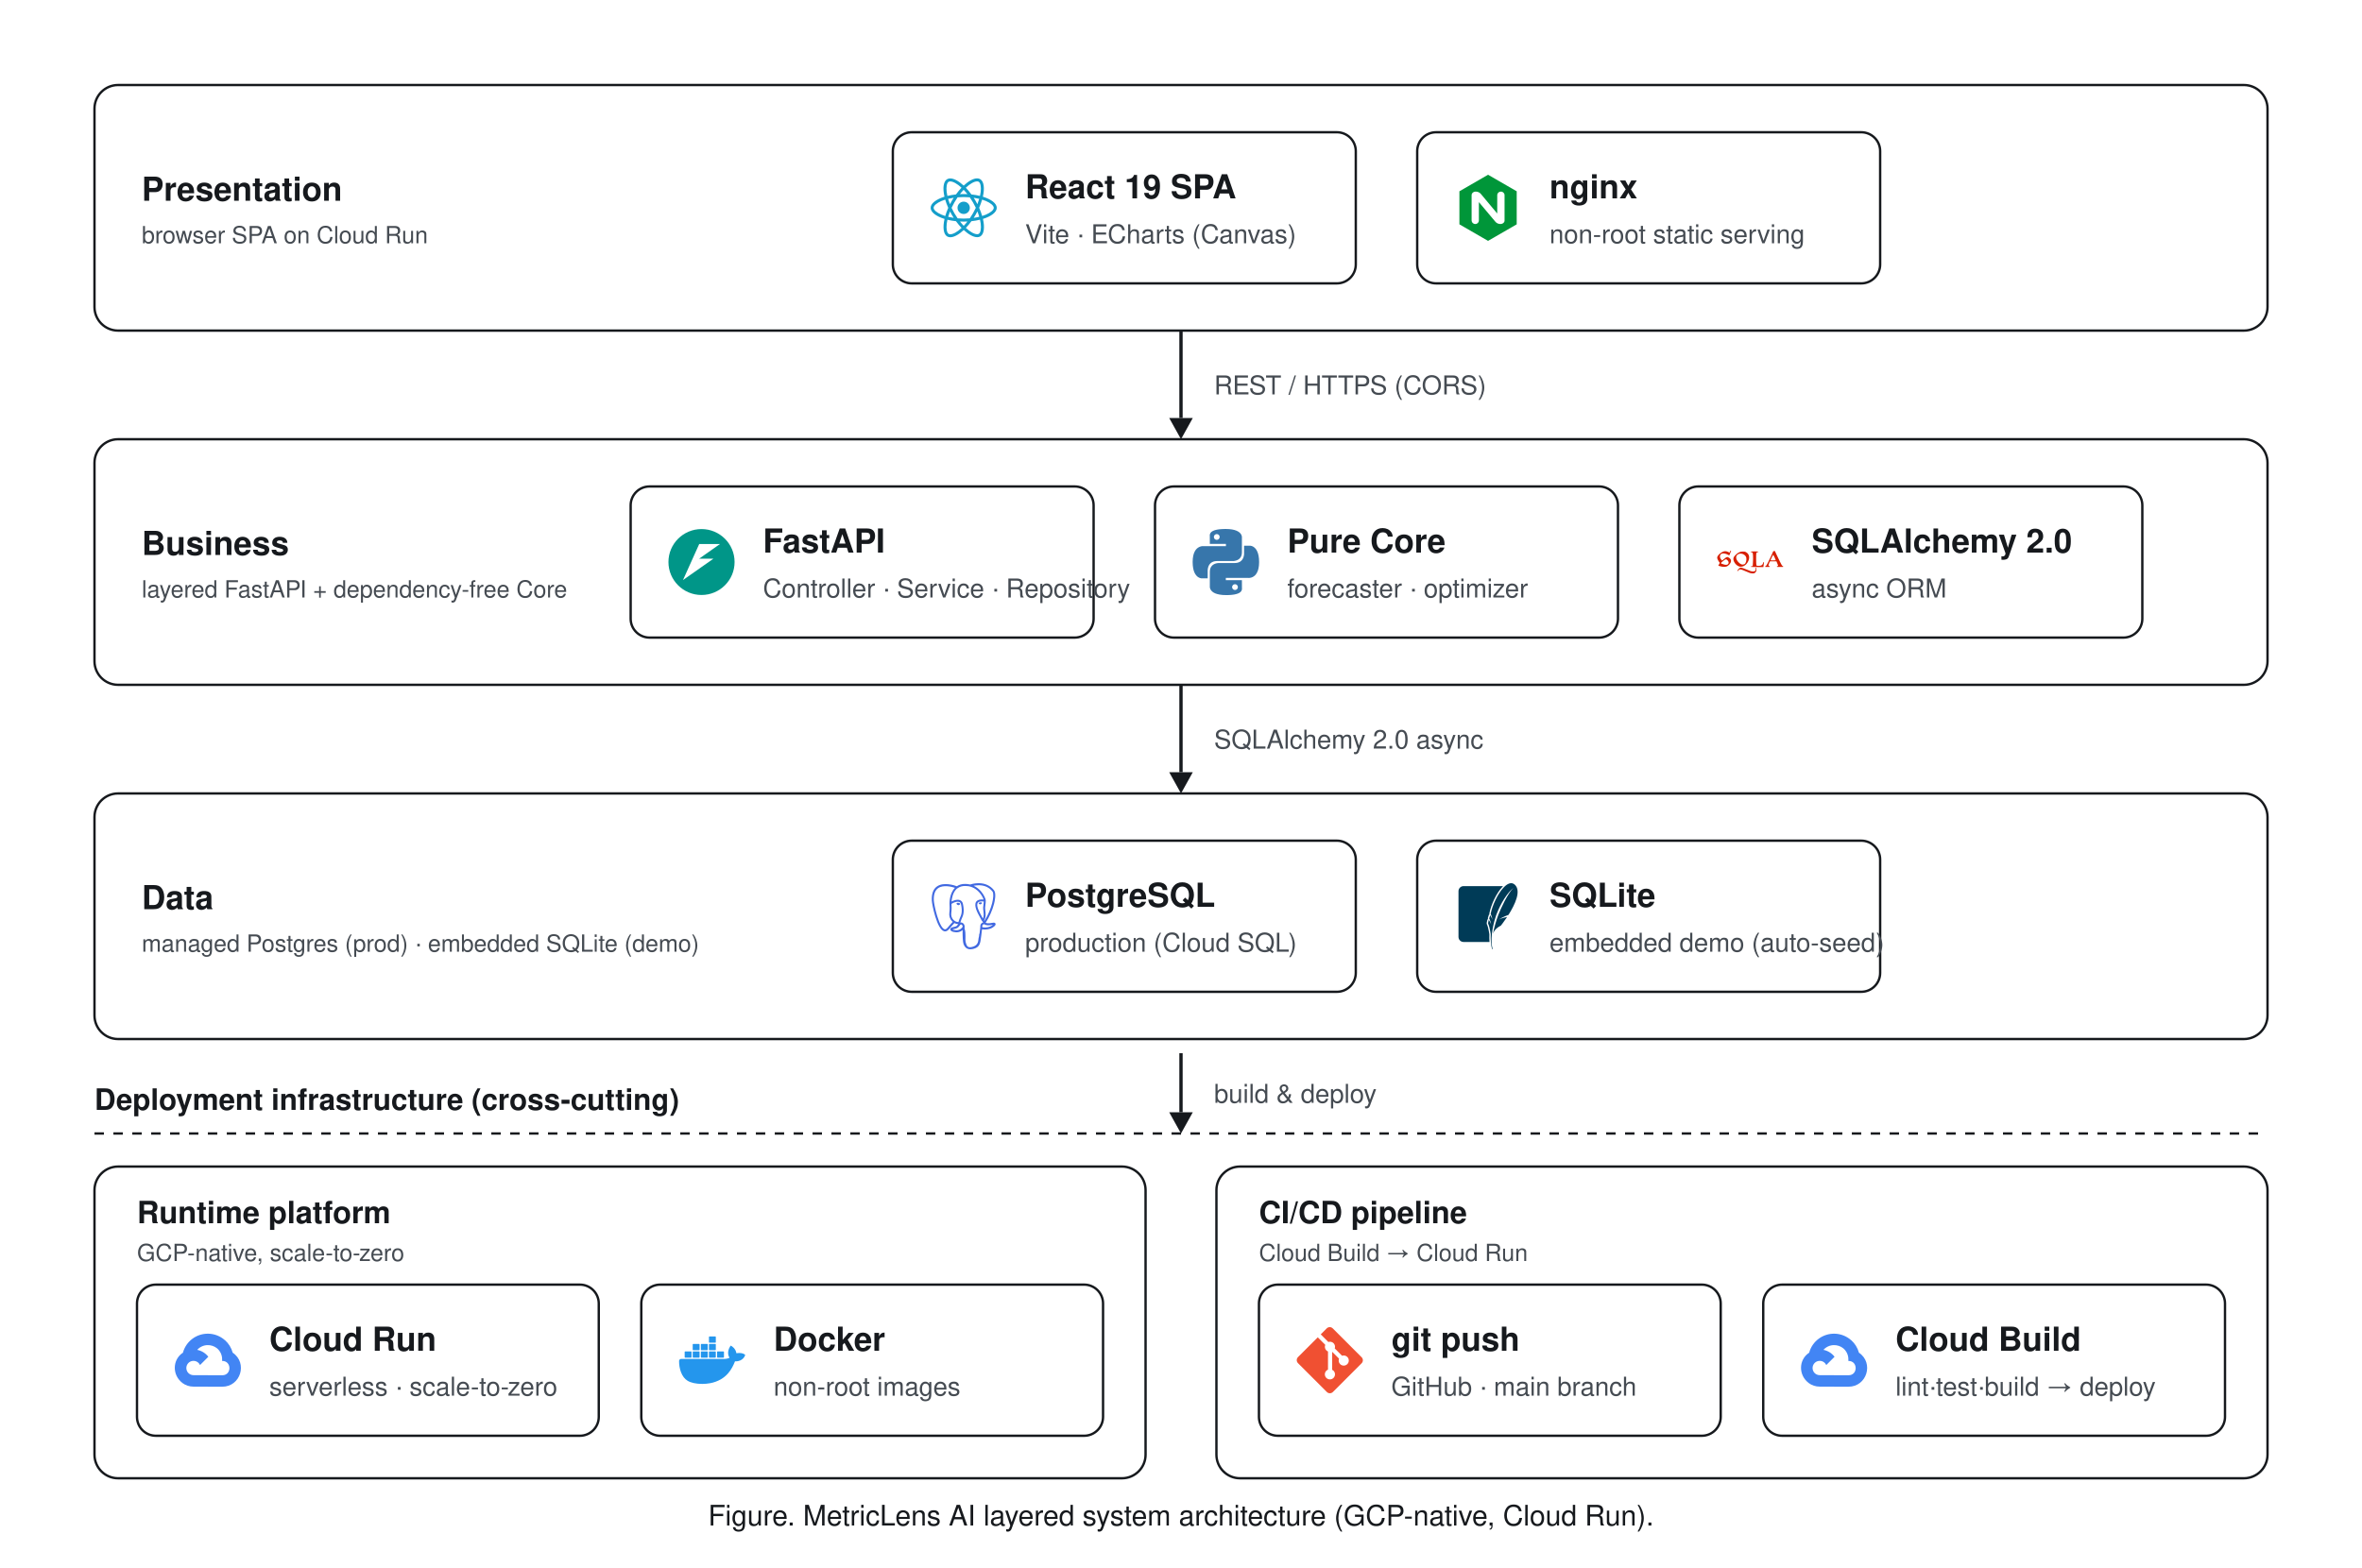
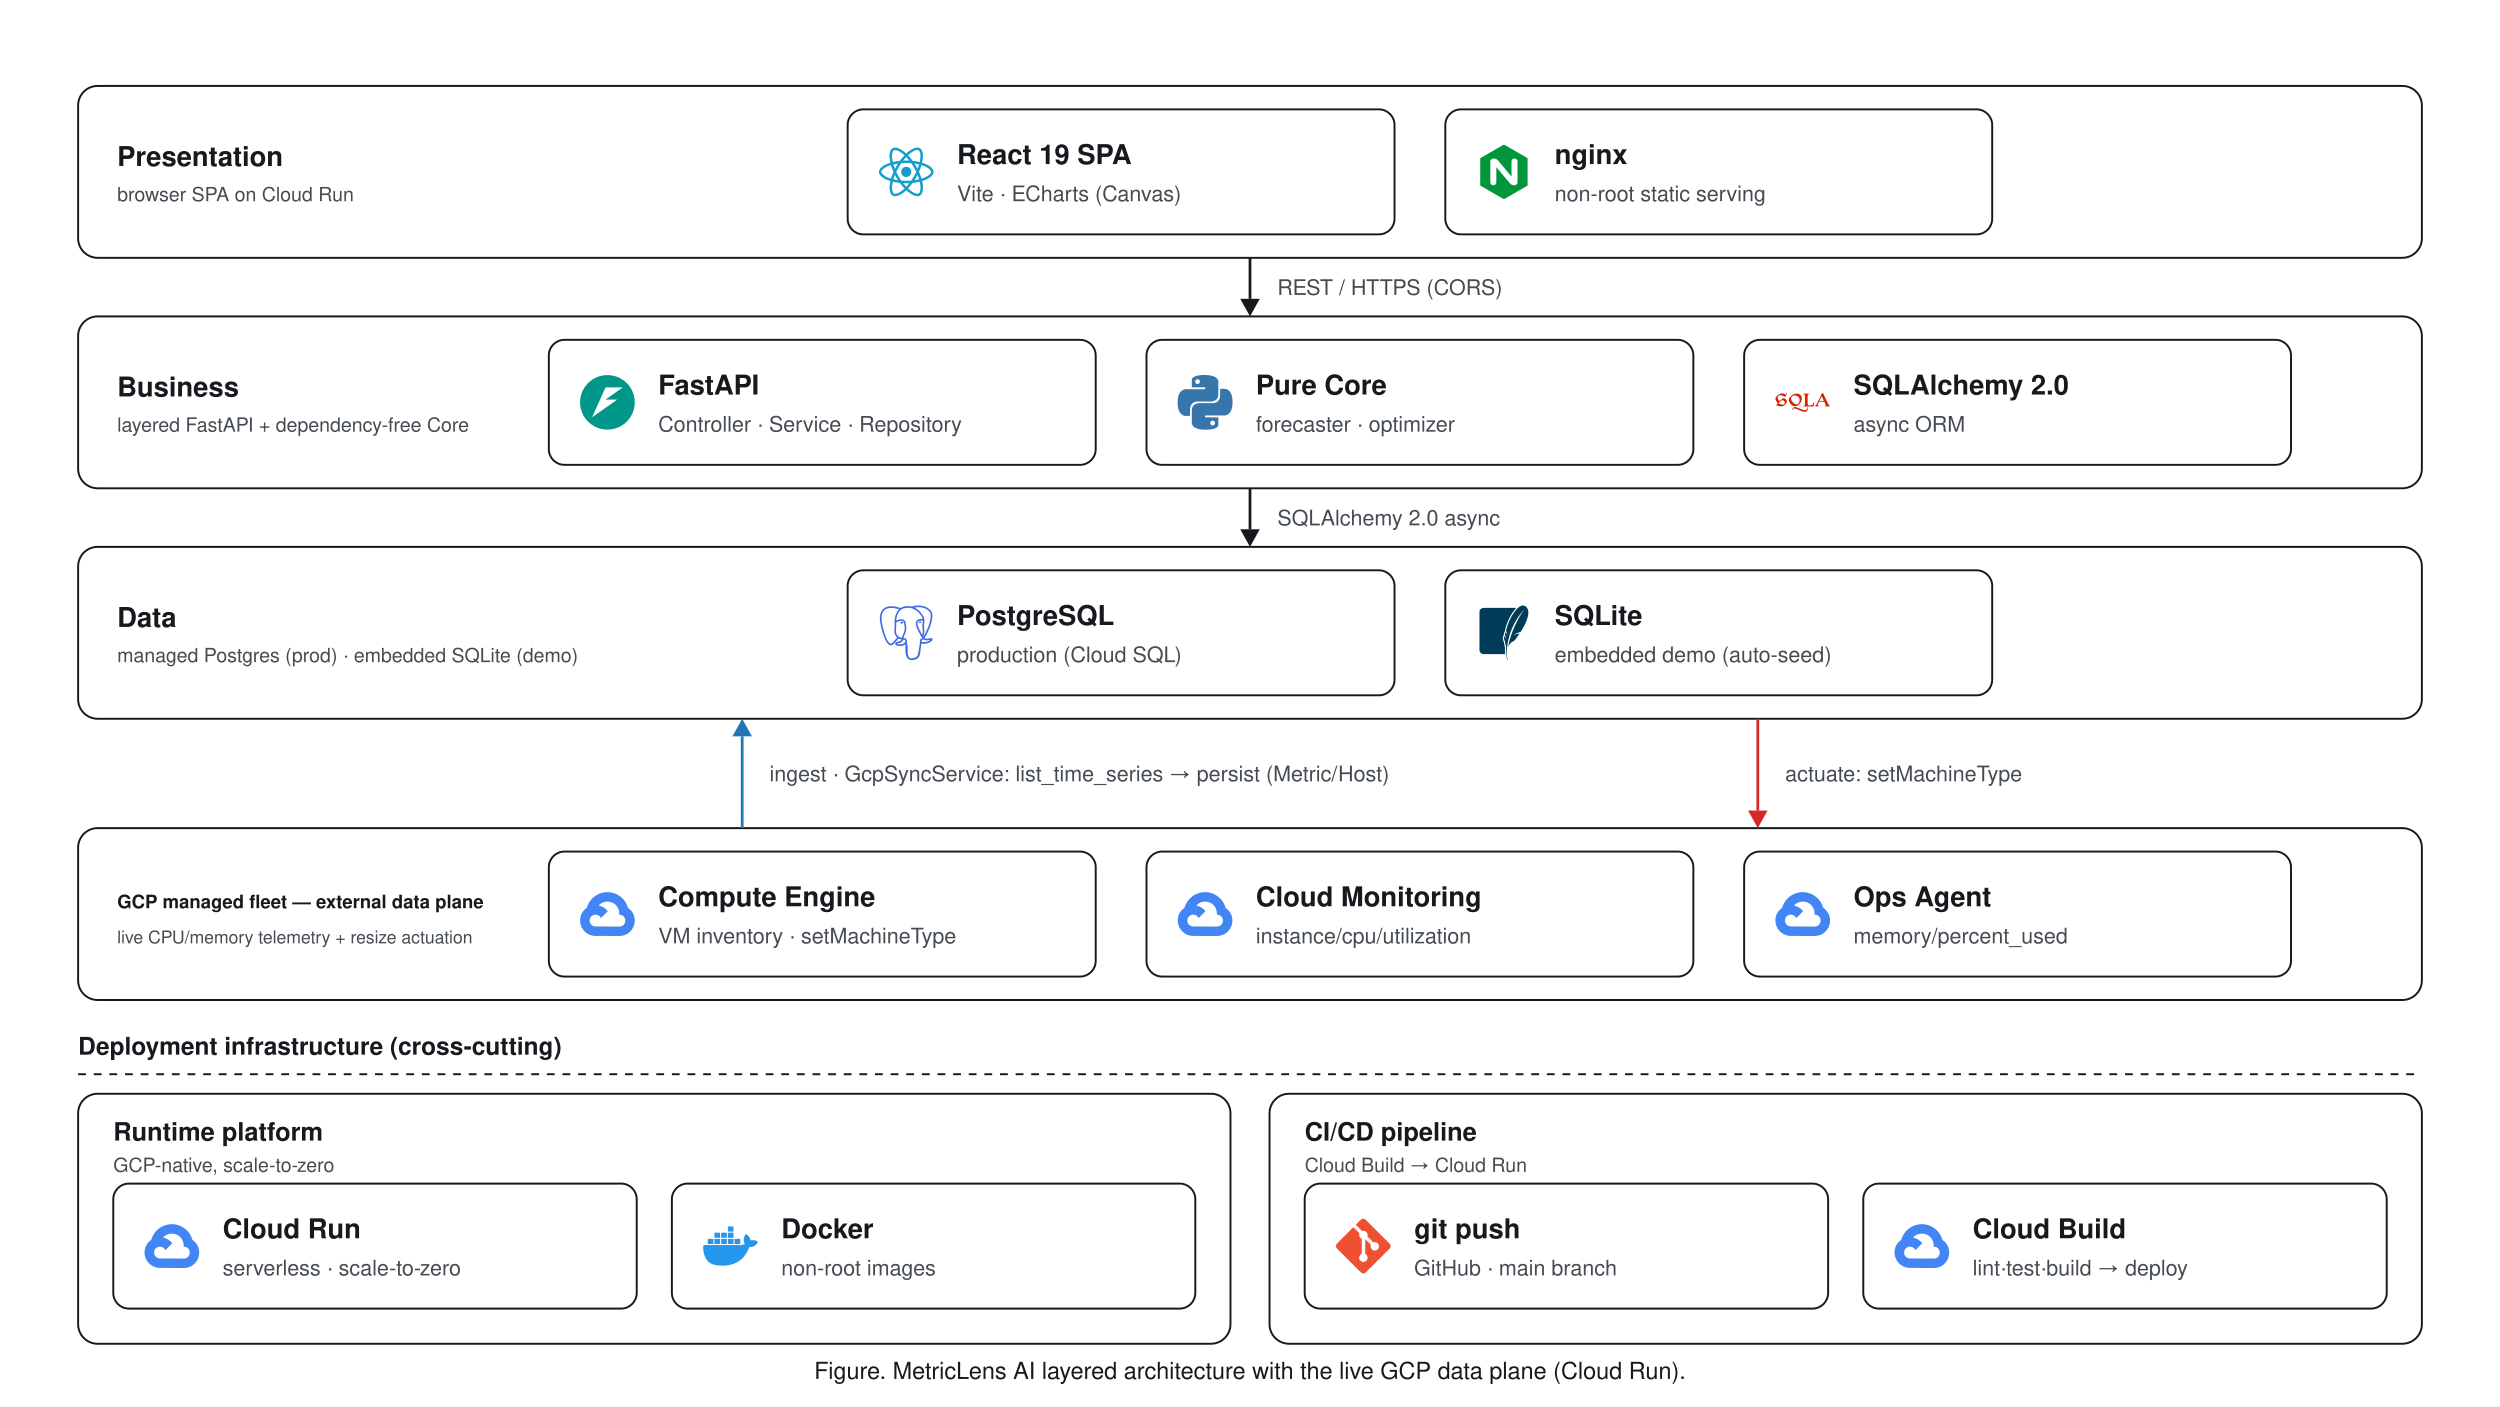
- <svg xmlns="http://www.w3.org/2000/svg" width="1000" height="664" viewBox="0 0 1000 664">
-   <rect width="1000" height="664" fill="#ffffff" />
-   <rect x="40" y="36" width="920" height="104" rx="10" fill="#ffffff" stroke="#16191d" />
+ <svg xmlns="http://www.w3.org/2000/svg" width="1280" height="720" viewBox="0 0 1280 720">
+   <rect width="1280" height="720" fill="#ffffff" />
+   <rect x="40" y="44" width="1200" height="88" rx="10" fill="#ffffff" stroke="#16191d" />
  <text x="60" y="85.0" font-size="14" fill="#16191d" font-weight="bold" text-anchor="start" font-family="NanumGothic, Helvetica, Arial, sans-serif">Presentation</text>
  <text x="60" y="103.0" font-size="10" fill="#454b52" font-weight="normal" text-anchor="start" font-family="NanumGothic, Helvetica, Arial, sans-serif">browser SPA on Cloud Run</text>
-   <rect x="378.0" y="56.0" width="196" height="64" rx="8" fill="#ffffff" stroke="#16191d" />
-   <g transform="translate(394.0,74.0) scale(1.166667)">
+   <rect x="434.0" y="56.0" width="280" height="64" rx="8" fill="#ffffff" stroke="#16191d" />
+   <g transform="translate(450.0,74.0) scale(1.166667)">
    <path d="M14.23 12.004a2.236 2.236 0 0 1-2.235 2.236 2.236 2.236 0 0 1-2.236-2.236 2.236 2.236 0 0 1 2.235-2.236 2.236 2.236 0 0 1 2.236 2.236zm2.648-10.69c-1.346 0-3.107.96-4.888 2.622-1.78-1.653-3.542-2.602-4.887-2.602-.41 0-.783.093-1.106.278-1.375.793-1.683 3.264-.973 6.365C1.98 8.917 0 10.42 0 12.004c0 1.59 1.99 3.097 5.043 4.03-.704 3.113-.39 5.588.988 6.38.32.187.69.275 1.102.275 1.345 0 3.107-.96 4.888-2.624 1.78 1.654 3.542 2.603 4.887 2.603.41 0 .783-.09 1.106-.275 1.374-.792 1.683-3.263.973-6.365C22.02 15.096 24 13.59 24 12.004c0-1.59-1.99-3.097-5.043-4.032.704-3.11.39-5.587-.988-6.38-.318-.184-.688-.277-1.092-.278zm-.005 1.09v.006c.225 0 .406.044.558.127.666.382.955 1.835.73 3.704-.054.46-.142.945-.25 1.44-.96-.236-2.006-.417-3.107-.534-.66-.905-1.345-1.727-2.035-2.447 1.592-1.48 3.087-2.292 4.105-2.295zm-9.77.02c1.012 0 2.514.808 4.11 2.28-.686.72-1.37 1.537-2.02 2.442-1.107.117-2.154.298-3.113.538-.112-.49-.195-.964-.254-1.42-.23-1.868.054-3.32.714-3.707.19-.09.4-.127.563-.132zm4.882 3.05c.455.468.91.992 1.36 1.564-.44-.02-.89-.034-1.345-.034-.46 0-.915.01-1.36.034.44-.572.895-1.096 1.345-1.565zM12 8.1c.74 0 1.477.034 2.202.093.406.582.802 1.203 1.183 1.86.372.64.71 1.29 1.018 1.946-.308.655-.646 1.31-1.013 1.95-.38.66-.773 1.288-1.18 1.87-.728.063-1.466.098-2.21.098-.74 0-1.477-.035-2.202-.093-.406-.582-.802-1.204-1.183-1.86-.372-.64-.71-1.29-1.018-1.946.303-.657.646-1.313 1.013-1.954.38-.66.773-1.286 1.18-1.868.728-.064 1.466-.098 2.21-.098zm-3.635.254c-.24.377-.48.763-.704 1.16-.225.39-.435.782-.635 1.174-.265-.656-.49-1.31-.676-1.947.64-.15 1.315-.283 2.015-.386zm7.26 0c.695.103 1.365.23 2.006.387-.18.632-.405 1.282-.66 1.933-.2-.39-.41-.783-.64-1.174-.225-.392-.465-.774-.705-1.146zm3.063.675c.484.15.944.317 1.375.498 1.732.74 2.852 1.708 2.852 2.476-.005.768-1.125 1.74-2.857 2.475-.42.18-.88.342-1.355.493-.28-.958-.646-1.956-1.1-2.98.45-1.017.81-2.01 1.085-2.964zm-13.395.004c.278.96.645 1.957 1.1 2.98-.45 1.017-.812 2.01-1.086 2.964-.484-.15-.944-.318-1.37-.5-1.732-.737-2.852-1.706-2.852-2.474 0-.768 1.12-1.742 2.852-2.476.42-.18.88-.342 1.356-.494zm11.678 4.28c.265.657.49 1.312.676 1.948-.64.157-1.316.29-2.016.39.24-.375.48-.762.705-1.158.225-.39.435-.788.636-1.18zm-9.945.02c.2.392.41.783.64 1.175.23.39.465.772.705 1.143-.695-.102-1.365-.23-2.006-.386.18-.63.406-1.282.66-1.933zM17.92 16.32c.112.493.2.968.254 1.423.23 1.868-.054 3.32-.714 3.708-.147.09-.338.128-.563.128-1.012 0-2.514-.807-4.11-2.28.686-.72 1.37-1.536 2.02-2.44 1.107-.118 2.154-.3 3.113-.54zm-11.83.01c.96.234 2.006.415 3.107.532.66.905 1.345 1.727 2.035 2.446-1.595 1.483-3.092 2.295-4.11 2.295-.22-.005-.406-.05-.553-.132-.666-.38-.955-1.834-.73-3.703.054-.46.142-.944.25-1.438zm4.56.64c.44.02.89.034 1.345.034.46 0 .915-.01 1.36-.034-.44.572-.895 1.095-1.345 1.565-.455-.47-.91-.993-1.36-1.565z" fill="#149ECA" />
  </g>
-   <text x="434.0" y="84.0" font-size="14" fill="#16191d" font-weight="bold" text-anchor="start" font-family="NanumGothic, Helvetica, Arial, sans-serif">React 19 SPA</text>
-   <text x="434.0" y="103.0" font-size="11" fill="#454b52" font-weight="normal" text-anchor="start" font-family="NanumGothic, Helvetica, Arial, sans-serif">Vite · ECharts (Canvas)</text>
-   <rect x="600.0" y="56.0" width="196" height="64" rx="8" fill="#ffffff" stroke="#16191d" />
-   <g transform="translate(616.0,74.0) scale(1.166667)">
+   <text x="490.0" y="84.0" font-size="14" fill="#16191d" font-weight="bold" text-anchor="start" font-family="NanumGothic, Helvetica, Arial, sans-serif">React 19 SPA</text>
+   <text x="490.0" y="103.0" font-size="11" fill="#454b52" font-weight="normal" text-anchor="start" font-family="NanumGothic, Helvetica, Arial, sans-serif">Vite · ECharts (Canvas)</text>
+   <rect x="740.0" y="56.0" width="280" height="64" rx="8" fill="#ffffff" stroke="#16191d" />
+   <g transform="translate(756.0,74.0) scale(1.166667)">
    <path d="M12 0L1.605 6v12L12 24l10.395-6V6L12 0zm6 16.59c0 .705-.646 1.29-1.529 1.29-.631 0-1.351-.255-1.801-.81l-6-7.141v6.66c0 .721-.57 1.29-1.274 1.29H7.32c-.721 0-1.29-.6-1.29-1.29V7.41c0-.705.63-1.29 1.5-1.29.646 0 1.38.255 1.83.81l5.97 7.141V7.41c0-.721.6-1.29 1.29-1.29h.075c.72 0 1.29.6 1.29 1.29v9.18H18z" fill="#009639" />
  </g>
-   <text x="656.0" y="84.0" font-size="14" fill="#16191d" font-weight="bold" text-anchor="start" font-family="NanumGothic, Helvetica, Arial, sans-serif">nginx</text>
-   <text x="656.0" y="103.0" font-size="11" fill="#454b52" font-weight="normal" text-anchor="start" font-family="NanumGothic, Helvetica, Arial, sans-serif">non-root static serving</text>
-   <line x1="500.0" y1="140" x2="500.0" y2="177" stroke="#16191d" stroke-width="1.4" />
-   <path d="M495.0,177 L505.0,177 L500.0,186 Z" fill="#16191d" />
-   <text x="514.0" y="167.0" font-size="11" fill="#454b52" font-weight="normal" text-anchor="start" font-family="NanumGothic, Helvetica, Arial, sans-serif">REST / HTTPS (CORS)</text>
-   <rect x="40" y="186" width="920" height="104" rx="10" fill="#ffffff" stroke="#16191d" />
-   <text x="60" y="235.0" font-size="14" fill="#16191d" font-weight="bold" text-anchor="start" font-family="NanumGothic, Helvetica, Arial, sans-serif">Business</text>
-   <text x="60" y="253.0" font-size="10" fill="#454b52" font-weight="normal" text-anchor="start" font-family="NanumGothic, Helvetica, Arial, sans-serif">layered FastAPI + dependency-free Core</text>
-   <rect x="267.0" y="206.0" width="196" height="64" rx="8" fill="#ffffff" stroke="#16191d" />
-   <g transform="translate(283.0,224.0) scale(1.166667)">
+   <text x="796.0" y="84.0" font-size="14" fill="#16191d" font-weight="bold" text-anchor="start" font-family="NanumGothic, Helvetica, Arial, sans-serif">nginx</text>
+   <text x="796.0" y="103.0" font-size="11" fill="#454b52" font-weight="normal" text-anchor="start" font-family="NanumGothic, Helvetica, Arial, sans-serif">non-root static serving</text>
+   <line x1="640.0" y1="132" x2="640.0" y2="153" stroke="#16191d" stroke-width="1.4" />
+   <path d="M635.0,153 L645.0,153 L640.0,162 Z" fill="#16191d" />
+   <text x="654.0" y="151.0" font-size="11" fill="#454b52" font-weight="normal" text-anchor="start" font-family="NanumGothic, Helvetica, Arial, sans-serif">REST / HTTPS (CORS)</text>
+   <rect x="40" y="162" width="1200" height="88" rx="10" fill="#ffffff" stroke="#16191d" />
+   <text x="60" y="203.0" font-size="14" fill="#16191d" font-weight="bold" text-anchor="start" font-family="NanumGothic, Helvetica, Arial, sans-serif">Business</text>
+   <text x="60" y="221.0" font-size="10" fill="#454b52" font-weight="normal" text-anchor="start" font-family="NanumGothic, Helvetica, Arial, sans-serif">layered FastAPI + dependency-free Core</text>
+   <rect x="281.0" y="174.0" width="280" height="64" rx="8" fill="#ffffff" stroke="#16191d" />
+   <g transform="translate(297.0,192.0) scale(1.166667)">
    <path d="M12 .039C5.373.038 0 5.393 0 11.999c-.001 6.607 5.372 11.963 12 11.963 6.628 0 12.001-5.356 12-11.963-0-6.606-5.373-11.96-12-11.96m-.829 5.415h7.55l-7.58 5.328h5.183L5.279 18.544q2.947-6.544 5.892-13.09" fill="#009688" />
  </g>
-   <text x="323.0" y="234.0" font-size="14" fill="#16191d" font-weight="bold" text-anchor="start" font-family="NanumGothic, Helvetica, Arial, sans-serif">FastAPI</text>
-   <text x="323.0" y="253.0" font-size="11" fill="#454b52" font-weight="normal" text-anchor="start" font-family="NanumGothic, Helvetica, Arial, sans-serif">Controller · Service · Repository</text>
-   <rect x="489.0" y="206.0" width="196" height="64" rx="8" fill="#ffffff" stroke="#16191d" />
-   <g transform="translate(505.0,224.0) scale(1.166667)">
+   <text x="337.0" y="202.0" font-size="14" fill="#16191d" font-weight="bold" text-anchor="start" font-family="NanumGothic, Helvetica, Arial, sans-serif">FastAPI</text>
+   <text x="337.0" y="221.0" font-size="11" fill="#454b52" font-weight="normal" text-anchor="start" font-family="NanumGothic, Helvetica, Arial, sans-serif">Controller · Service · Repository</text>
+   <rect x="587.0" y="174.0" width="280" height="64" rx="8" fill="#ffffff" stroke="#16191d" />
+   <g transform="translate(603.0,192.0) scale(1.166667)">
    <path d="M14.25.18l.9.2.73.26.59.3.45.32.34.34.25.34.16.33.1.3.04.26.02.2-.01.13V8.5l-.05.63-.13.55-.21.46-.26.38-.3.31-.33.25-.35.19-.35.14-.33.1-.3.07-.26.04-.21.02H8.77l-.69.05-.59.14-.5.22-.41.27-.33.32-.27.35-.2.36-.15.37-.1.35-.07.32-.04.27-.02.21v3.06H3.17l-.21-.03-.28-.07-.32-.12-.35-.18-.36-.26-.36-.36-.35-.46-.32-.59-.28-.73-.21-.88-.14-1.05-.05-1.23.06-1.22.16-1.04.24-.87.32-.71.36-.57.4-.44.42-.33.42-.24.4-.16.36-.1.32-.05.24-.01h.16l.06.01h8.16v-.83H6.18l-.01-2.75-.02-.37.05-.34.11-.31.17-.28.25-.26.31-.23.38-.2.44-.18.51-.15.58-.12.64-.1.71-.06.77-.04.84-.02 1.27.05zm-6.3 1.98l-.23.33-.08.41.08.41.23.34.33.22.41.09.41-.09.33-.22.23-.34.08-.41-.08-.41-.23-.33-.33-.22-.41-.09-.41.09zm13.09 3.95l.28.06.32.12.35.18.36.27.36.35.35.47.32.59.28.73.21.88.14 1.04.05 1.23-.06 1.23-.16 1.04-.24.86-.32.71-.36.57-.4.45-.42.33-.42.24-.4.16-.36.09-.32.05-.24.02-.16-.01h-8.22v.82h5.84l.01 2.76.02.36-.05.34-.11.31-.17.29-.25.25-.31.24-.38.2-.44.17-.51.15-.58.13-.64.09-.71.07-.77.04-.84.01-1.27-.04-1.07-.14-.9-.2-.73-.25-.59-.3-.45-.33-.34-.34-.25-.34-.16-.33-.1-.3-.04-.25-.02-.2.01-.13v-5.34l.05-.64.13-.54.21-.46.26-.38.3-.32.33-.24.35-.2.35-.14.33-.1.3-.06.26-.04.21-.02.13-.01h5.84l.69-.05.59-.14.5-.21.41-.28.33-.32.27-.35.2-.36.15-.36.1-.35.07-.32.04-.28.02-.21V6.07h2.09l.14.01zm-6.47 14.25l-.23.33-.08.41.08.41.23.33.33.23.41.08.41-.08.33-.23.23-.33.08-.41-.08-.41-.23-.33-.33-.23-.41-.08-.41.08z" fill="#3776AB" />
  </g>
-   <text x="545.0" y="234.0" font-size="14" fill="#16191d" font-weight="bold" text-anchor="start" font-family="NanumGothic, Helvetica, Arial, sans-serif">Pure Core</text>
-   <text x="545.0" y="253.0" font-size="11" fill="#454b52" font-weight="normal" text-anchor="start" font-family="NanumGothic, Helvetica, Arial, sans-serif">forecaster · optimizer</text>
-   <rect x="711.0" y="206.0" width="196" height="64" rx="8" fill="#ffffff" stroke="#16191d" />
-   <g transform="translate(727.0,224.0) scale(1.166667)">
+   <text x="643.0" y="202.0" font-size="14" fill="#16191d" font-weight="bold" text-anchor="start" font-family="NanumGothic, Helvetica, Arial, sans-serif">Pure Core</text>
+   <text x="643.0" y="221.0" font-size="11" fill="#454b52" font-weight="normal" text-anchor="start" font-family="NanumGothic, Helvetica, Arial, sans-serif">forecaster · optimizer</text>
+   <rect x="893.0" y="174.0" width="280" height="64" rx="8" fill="#ffffff" stroke="#16191d" />
+   <g transform="translate(909.0,192.0) scale(1.166667)">
    <path d="M11.8 15.955a44.068 44.068 0 0 1-1.673-.691c-1.736-.757-1.981-.772-2.499-.143-.119.146-.25.236-.287.2-.111-.111.219-.644.617-.993.325-.285.433-.325.791-.285.228.025.985.29 1.682.586 1.573.669 2.034.811 2.635.811.731 0 1.106-.512.876-1.192-.057-.171-.04-.228.074-.228.213 0 .322.797.168 1.255a1.617 1.617 0 0 1-.424.614c-.251.211-.41.257-.879.254a3.853 3.853 0 0 1-1.082-.188h.001Zm.301-2.225c0-.048.179-.134.401-.188l.401-.099.086-1.446c.094-1.599.025-3.172-.148-3.383-.063-.074-.253-.165-.427-.205-.705-.156-.236-.264 1.133-.264 1.368 0 1.803.099 1.152.264-.561.14-.564.148-.564 2.43 0 1.266.046 2.22.111 2.342.092.171.228.207.752.207 1.081 0 1.453-.255 1.747-1.203.088-.284.315-.233.236.054-.037.134-.097.54-.134.91l-.068.669H14.44c-1.286 0-2.339-.04-2.339-.088Zm5.312-.068c0-.086.083-.171.219-.236.183-.086.302-.265.734-1.11.686-1.337 1.767-3.634 1.87-3.978.079-.262.097-.276.392-.31.171-.02.313-.031.316-.025l.527 1.152c.284.628.856 1.824 1.271 2.654.695 1.397.772 1.523 1.005 1.636.142.069.253.174.253.237 0 .099-.122.111-1.175.111-1.056 0-1.175-.012-1.175-.114 0-.068.091-.142.236-.191.134-.043.236-.122.236-.182 0-.057-.139-.432-.31-.834l-.31-.731h-2.35l-.225.495c-.421.928-.43 1.147-.037 1.252.196.054.25.097.227.185-.025.103-.127.117-.867.117-.794.006-.837 0-.837-.128Zm-15.652.025a10.933 10.933 0 0 1-.808-.196l-.549-.154.282-.518.281-.518-.227-.281c-.322-.399-.737-1.272-.74-1.554-.003-.657.851-1.61 1.898-2.122.72-.353 1.291-.362 2.009-.026l.54.253.157-.224c.085-.123.156-.285.156-.356 0-.071.071-.134.157-.134.085 0 .156.023.156.048 0 .063-.629 1.651-.669 1.691-.017.016-.187-.063-.381-.177-.546-.321-1.232-.535-1.764-.549-1.238-.031-1.667 1.178-.794 2.236l.308.373.839-.68c.942-.76 1.05-.777 1.784-.27.825.569.839 1.434.042 2.339-.705.805-1.431 1.027-2.677.819Zm5.984-.165c-.646-.301-1.229-.876-1.565-1.547-.538-1.076-.373-1.765.646-2.695.856-.782 1.556-1.087 2.498-1.087.68 0 .825.037 1.266.307 1.044.646 1.303 1.878.675 3.221-.737 1.577-2.294 2.37-3.52 1.801Zm-3.872-.702c.409-.322.381-.917-.063-1.389-.558-.592-.731-.566-1.713.253-.976.814-.982.783.185 1.155.771.251 1.255.242 1.591-.019Zm6.034-.046c.484-.239.817-1.343.68-2.259-.17-1.13-1.698-1.901-2.819-1.423-1.153.493-1.17 1.804-.037 2.985.791.828 1.471 1.044 2.176.697Zm11.359-1.414c.04-.071-.845-2.003-.928-2.023-.06-.017-.976 1.872-.976 2.014 0 .072 1.861.08 1.904.009Z" fill="#D71F00" />
  </g>
-   <text x="767.0" y="234.0" font-size="14" fill="#16191d" font-weight="bold" text-anchor="start" font-family="NanumGothic, Helvetica, Arial, sans-serif">SQLAlchemy 2.0</text>
-   <text x="767.0" y="253.0" font-size="11" fill="#454b52" font-weight="normal" text-anchor="start" font-family="NanumGothic, Helvetica, Arial, sans-serif">async ORM</text>
-   <line x1="500.0" y1="290" x2="500.0" y2="327" stroke="#16191d" stroke-width="1.4" />
-   <path d="M495.0,327 L505.0,327 L500.0,336 Z" fill="#16191d" />
-   <text x="514.0" y="317.0" font-size="11" fill="#454b52" font-weight="normal" text-anchor="start" font-family="NanumGothic, Helvetica, Arial, sans-serif">SQLAlchemy 2.0 async</text>
-   <rect x="40" y="336" width="920" height="104" rx="10" fill="#ffffff" stroke="#16191d" />
-   <text x="60" y="385.0" font-size="14" fill="#16191d" font-weight="bold" text-anchor="start" font-family="NanumGothic, Helvetica, Arial, sans-serif">Data</text>
-   <text x="60" y="403.0" font-size="10" fill="#454b52" font-weight="normal" text-anchor="start" font-family="NanumGothic, Helvetica, Arial, sans-serif">managed Postgres (prod) · embedded SQLite (demo)</text>
-   <rect x="378.0" y="356.0" width="196" height="64" rx="8" fill="#ffffff" stroke="#16191d" />
-   <g transform="translate(394.0,374.0) scale(1.166667)">
+   <text x="949.0" y="202.0" font-size="14" fill="#16191d" font-weight="bold" text-anchor="start" font-family="NanumGothic, Helvetica, Arial, sans-serif">SQLAlchemy 2.0</text>
+   <text x="949.0" y="221.0" font-size="11" fill="#454b52" font-weight="normal" text-anchor="start" font-family="NanumGothic, Helvetica, Arial, sans-serif">async ORM</text>
+   <line x1="640.0" y1="250" x2="640.0" y2="271" stroke="#16191d" stroke-width="1.4" />
+   <path d="M635.0,271 L645.0,271 L640.0,280 Z" fill="#16191d" />
+   <text x="654.0" y="269.0" font-size="11" fill="#454b52" font-weight="normal" text-anchor="start" font-family="NanumGothic, Helvetica, Arial, sans-serif">SQLAlchemy 2.0 async</text>
+   <rect x="40" y="280" width="1200" height="88" rx="10" fill="#ffffff" stroke="#16191d" />
+   <text x="60" y="321.0" font-size="14" fill="#16191d" font-weight="bold" text-anchor="start" font-family="NanumGothic, Helvetica, Arial, sans-serif">Data</text>
+   <text x="60" y="339.0" font-size="10" fill="#454b52" font-weight="normal" text-anchor="start" font-family="NanumGothic, Helvetica, Arial, sans-serif">managed Postgres (prod) · embedded SQLite (demo)</text>
+   <rect x="434.0" y="292.0" width="280" height="64" rx="8" fill="#ffffff" stroke="#16191d" />
+   <g transform="translate(450.0,310.0) scale(1.166667)">
    <path d="M23.559 14.723a.527.527 0 0 0-.056-.119c-.139-.263-.477-.342-1.007-.232-1.653.341-2.293.131-2.526-.019 1.342-2.048 2.445-4.522 3.041-6.83.271-1.051.798-3.524.122-4.732a1.564 1.564 0 0 0-.151-.235C21.693.909 19.801.025 17.51.001c-1.495-.016-2.771.346-3.116.479a9.449 9.449 0 0 0-.516-.082 8.044 8.044 0 0 0-1.311-.128c-1.182-.018-2.204.264-3.05.841-.857-.321-4.789-1.645-7.222.079C.936 2.153.309 3.873.43 6.304c.041.818.507 3.334 1.242 5.744.46 1.506.939 2.702 1.433 3.582.553.994 1.126 1.593 1.714 1.79.447.149 1.133.144 1.858-.728.801-.964 1.59-1.826 1.945-2.207.435.235.906.362 1.39.377a.057.057 0 0 0 0.0.004 11.031 11.031 0 0 0-.247.305c-.339.43-.409.52-1.5.744-.31.064-1.134.234-1.146.811-.003.122.033.231.092.327.227.423.922.61 1.015.633 1.335.334 2.504.092 3.371-.679-.017 2.231.077 4.417.345 5.087.221.553.762 1.905 2.469 1.904.251 0 .526-.029.83-.094 1.782-.382 2.556-1.17 2.855-2.906.15-.871.402-2.875.539-4.101.017-.07.036-.121.057-.136.001-.001.07-.047.427.031a.367.367 0 0 0 .044.007l.254.022.015.001c.847.038 1.911-.143 2.531-.431.644-.299 1.806-1.032 1.595-1.67zM2.371 11.877c-.744-2.436-1.178-4.885-1.212-5.572-.109-2.171.417-3.683 1.562-4.493 1.837-1.299 4.84-.541 6.108-.13-.003.003-.007.006-.01.009-2.024 2.044-1.976 5.536-1.971 5.75-0.0.082.007.199.016.359.035.587.1 1.68-.073 2.918-.161 1.15.194 2.276.973 3.089.081.084.165.163.252.237-.347.371-1.1 1.193-1.903 2.158-.568.682-.96.552-1.089.509-.392-.131-.813-.587-1.238-1.322-.48-.839-.964-2.032-1.415-3.513zm6.007 5.087c-.171-.043-.327-.113-.432-.177.089-.039.237-.09.483-.141 1.283-.264 1.482-.451 1.914-1.0.099-.126.212-.269.367-.443a.355.355 0 0 0 .074-.13c.171-.151.272-.11.437-.042.156.065.308.26.369.475.029.102.062.294-.045.444-.904 1.266-2.222 1.249-3.168 1.013zm2.094-3.988-.052.141c-.133.357-.257.688-.333 1.003-.667-.002-1.317-.287-1.81-.802-.628-.655-.913-1.566-.782-2.5.183-1.308.115-2.447.079-3.059-.005-.086-.009-.161-.012-.22.296-.262 1.666-.996 2.643-.772.446.102.718.406.831.928.585 2.704.077 3.831-.33 4.736-.084.187-.163.363-.231.545zm7.364 4.572c-.017.177-.036.376-.062.596l-.146.438a.355.355 0 0 0-.018.108c-.006.475-.054.649-.115.869-.063.229-.135.489-.179 1.058-.11 1.414-.878 2.227-2.417 2.557-1.516.325-1.784-.497-2.021-1.222a6.582 6.582 0 0 0-.077-.227c-.215-.586-.191-1.412-.157-2.555.017-.561-.025-1.901-.33-2.646.004-.293.011-.591.019-.892a.353.353 0 0 0-.015-.113 1.493 1.493 0 0 0-.044-.208c-.123-.428-.421-.787-.78-.935-.142-.059-.404-.167-.718-.087.067-.276.183-.588.309-.925l.053-.142c.059-.16.134-.326.213-.501.426-.948 1.011-2.245.377-5.177-.237-1.098-1.03-1.634-2.232-1.51-.721.075-1.38.365-1.709.532a5.672 5.672 0 0 0-.196.104c.092-1.106.439-3.174 1.736-4.482a4.031 4.031 0 0 1 .303-.276.353.353 0 0 0 .145-.064c.752-.571 1.694-.851 2.802-.833.409.007.802.034 1.174.081 1.939.354 3.244 1.447 4.036 2.383.814.962 1.255 1.931 1.431 2.454-1.323-.135-2.223.127-2.68.779-.993 1.419.543 4.173 1.281 5.496.135.243.252.452.289.541.24.583.551.971.779 1.255.07.087.137.171.189.245-.401.116-1.121.383-1.055 1.717-.012.156-.042.447-.083.815-.046.208-.07.46-.099.766zm.89-1.621c-.041-.832.269-.918.597-1.01a2.857 2.857 0 0 0 .135-.041 1.202 1.202 0 0 0 .134.103c.57.377 1.582.421 3.007.134-.202.177-.519.399-.953.601-.41.19-1.096.333-1.747.364-.72.034-1.086-.081-1.172-.151zm.57-9.271c-.006.351-.054.669-.105 1.002-.055.358-.112.727-.126 1.176-.014.437.04.891.093 1.33.107.887.216 1.8-.207 2.701a3.527 3.527 0 0 1-.188-.386c-.053-.128-.167-.333-.325-.616-.616-1.104-2.057-3.69-1.319-4.745.38-.543 1.341-.566 2.178-.463zm.228 7.014a12.376 12.376 0 0 0-.085-.107l-.035-.044c.726-1.2.584-2.386.458-3.438-.052-.432-.101-.84-.088-1.223.013-.406.067-.754.118-1.091.064-.415.129-.844.111-1.351.013-.053.019-.116.012-.19-.046-.485-.6-1.938-1.729-3.253-.608-.707-1.49-1.497-2.689-2.039.525-.107 1.233-.203 2.024-.186 2.051.046 3.675.814 4.824 2.282a.908.908 0 0 1 .067.1c.723 1.356-.276 6.275-2.987 10.54zm-8.817-6.116c-.025.179-.309.422-.621.422a.582.582 0 0 1-.081-.006c-.187-.026-.377-.144-.506-.316-.046-.06-.12-.178-.105-.284.005-.04.026-.099.092-.149.118-.089.352-.123.61-.087.316.044.643.194.611.419zm7.931-.411c.011.079-.049.201-.153.31-.068.072-.212.196-.408.223a.546.546 0 0 1-.075.005c-.293 0-.541-.234-.561-.372-.024-.176.264-.311.561-.352.297-.041.611.009.636.185z" fill="#4169E1" />
  </g>
-   <text x="434.0" y="384.0" font-size="14" fill="#16191d" font-weight="bold" text-anchor="start" font-family="NanumGothic, Helvetica, Arial, sans-serif">PostgreSQL</text>
-   <text x="434.0" y="403.0" font-size="11" fill="#454b52" font-weight="normal" text-anchor="start" font-family="NanumGothic, Helvetica, Arial, sans-serif">production (Cloud SQL)</text>
-   <rect x="600.0" y="356.0" width="196" height="64" rx="8" fill="#ffffff" stroke="#16191d" />
-   <g transform="translate(616.0,374.0) scale(1.166667)">
+   <text x="490.0" y="320.0" font-size="14" fill="#16191d" font-weight="bold" text-anchor="start" font-family="NanumGothic, Helvetica, Arial, sans-serif">PostgreSQL</text>
+   <text x="490.0" y="339.0" font-size="11" fill="#454b52" font-weight="normal" text-anchor="start" font-family="NanumGothic, Helvetica, Arial, sans-serif">production (Cloud SQL)</text>
+   <rect x="740.0" y="292.0" width="280" height="64" rx="8" fill="#ffffff" stroke="#16191d" />
+   <g transform="translate(756.0,310.0) scale(1.166667)">
    <path d="M21.678.521c-1.032-.92-2.28-.55-3.513.544a8.71 8.71 0 0 0-.547.535c-2.109 2.237-4.066 6.38-4.674 9.544.237.48.422 1.093.544 1.561a13.044 13.044 0 0 1 .164.703s-.019-.071-.096-.296l-.05-.146a1.689 1.689 0 0 0-.033-.08c-.138-.32-.518-.995-.686-1.289-.143.423-.27.818-.376 1.176.484.884.778 2.4.778 2.4s-.025-.099-.147-.442c-.107-.303-.644-1.244-.772-1.464-.217.804-.304 1.346-.226 1.478.152.256.296.698.422 1.186.286 1.1.485 2.44.485 2.44l.017.224a22.41 22.41 0 0 0 .056 2.748c.095 1.146.273 2.13.5 2.657l.155-.084c-.334-1.038-.47-2.399-.41-3.967.09-2.398.642-5.29 1.661-8.304 1.723-4.55 4.113-8.201 6.3-9.945-1.993 1.8-4.692 7.63-5.5 9.788-.904 2.416-1.545 4.684-1.931 6.857.666-2.037 2.821-2.912 2.821-2.912s1.057-1.304 2.292-3.166c-.74.169-1.955.458-2.362.629-.6.251-.762.337-.762.337s1.945-1.184 3.613-1.72C21.695 7.9 24.195 2.767 21.678.521m-18.573.543A1.842 1.842 0 0 0 1.27 2.9v16.608a1.84 1.84 0 0 0 1.835 1.834h9.418a22.953 22.953 0 0 1-.052-2.707c-.006-.062-.011-.141-.016-.2a27.01 27.01 0 0 0-.473-2.378c-.121-.47-.275-.898-.369-1.057-.116-.197-.098-.31-.097-.432 0-.12.015-.245.037-.386a9.98 9.98 0 0 1 .234-1.045l.217-.028c-.017-.035-.014-.065-.031-.097l-.041-.381a32.8 32.8 0 0 1 .382-1.194l.2-.019c-.008-.016-.01-.038-.018-.053l-.043-.316c.63-3.28 2.587-7.443 4.8-9.791.066-.069.133-.128.198-.194Z" fill="#003B57" />
  </g>
-   <text x="656.0" y="384.0" font-size="14" fill="#16191d" font-weight="bold" text-anchor="start" font-family="NanumGothic, Helvetica, Arial, sans-serif">SQLite</text>
-   <text x="656.0" y="403.0" font-size="11" fill="#454b52" font-weight="normal" text-anchor="start" font-family="NanumGothic, Helvetica, Arial, sans-serif">embedded demo (auto-seed)</text>
-   <text x="40" y="470" font-size="12.5" fill="#16191d" font-weight="bold" text-anchor="start" font-family="NanumGothic, Helvetica, Arial, sans-serif">Deployment infrastructure (cross-cutting)</text>
-   <line x1="40" y1="480" x2="960" y2="480" stroke="#16191d" stroke-width="1" stroke-dasharray="4 4" />
-   <line x1="500.0" y1="446" x2="500.0" y2="471" stroke="#16191d" stroke-width="1.4" />
-   <path d="M495.0,471 L505.0,471 L500.0,480 Z" fill="#16191d" />
-   <text x="514.0" y="467.0" font-size="11" fill="#454b52" font-weight="normal" text-anchor="start" font-family="NanumGothic, Helvetica, Arial, sans-serif">build &amp; deploy</text>
-   <rect x="40" y="494" width="445" height="132" rx="10" fill="#ffffff" stroke="#16191d" />
-   <text x="58" y="518" font-size="13" fill="#16191d" font-weight="bold" text-anchor="start" font-family="NanumGothic, Helvetica, Arial, sans-serif">Runtime platform</text>
-   <text x="58" y="534" font-size="10" fill="#454b52" font-weight="normal" text-anchor="start" font-family="NanumGothic, Helvetica, Arial, sans-serif">GCP-native, scale-to-zero</text>
-   <rect x="58.0" y="544" width="195.5" height="64" rx="8" fill="#ffffff" stroke="#16191d" />
-   <g transform="translate(74.0,562.0) scale(1.166667)">
+   <text x="796.0" y="320.0" font-size="14" fill="#16191d" font-weight="bold" text-anchor="start" font-family="NanumGothic, Helvetica, Arial, sans-serif">SQLite</text>
+   <text x="796.0" y="339.0" font-size="11" fill="#454b52" font-weight="normal" text-anchor="start" font-family="NanumGothic, Helvetica, Arial, sans-serif">embedded demo (auto-seed)</text>
+   <rect x="40" y="424" width="1200" height="88" rx="10" fill="#ffffff" stroke="#16191d" />
+   <text x="60" y="465.0" font-size="9.5" fill="#16191d" font-weight="bold" text-anchor="start" font-family="NanumGothic, Helvetica, Arial, sans-serif">GCP managed fleet — external data plane</text>
+   <text x="60" y="483.0" font-size="9.0" fill="#454b52" font-weight="normal" text-anchor="start" font-family="NanumGothic, Helvetica, Arial, sans-serif">live CPU/memory telemetry + resize actuation</text>
+   <rect x="281.0" y="436.0" width="280" height="64" rx="8" fill="#ffffff" stroke="#16191d" />
+   <g transform="translate(297.0,454.0) scale(1.166667)">
    <path d="M12.19 2.38a9.344 9.344 0 0 0-9.234 6.893c.053-.02-.055.013 0 0-3.875 2.551-3.922 8.11-.247 10.941l.006-.007-.007.03a6.717 6.717 0 0 0 4.077 1.356h5.173l.03.03h5.192c6.687.053 9.376-8.605 3.835-12.35a9.365 9.365 0 0 0-2.821-4.552l-.043.043.006-.05A9.344 9.344 0 0 0 12.19 2.38zm-.358 4.146c1.244-.04 2.518.368 3.486 1.15a5.186 5.186 0 0 1 1.862 4.078v.518c3.53-.07 3.53 5.262 0 5.193h-5.193l-.008.009v-.04H6.785a2.59 2.59 0 0 1-1.067-.23h.001a2.597 2.597 0 1 1 3.437-3.437l3.013-3.012A6.747 6.747 0 0 0 8.11 8.24c.018-.01.04-.026.054-.023a5.186 5.186 0 0 1 3.67-1.69z" fill="#4285F4" />
  </g>
-   <text x="114.0" y="572.0" font-size="14" fill="#16191d" font-weight="bold" text-anchor="start" font-family="NanumGothic, Helvetica, Arial, sans-serif">Cloud Run</text>
-   <text x="114.0" y="591.0" font-size="11" fill="#454b52" font-weight="normal" text-anchor="start" font-family="NanumGothic, Helvetica, Arial, sans-serif">serverless · scale-to-zero</text>
-   <rect x="271.5" y="544" width="195.5" height="64" rx="8" fill="#ffffff" stroke="#16191d" />
-   <g transform="translate(287.5,562.0) scale(1.166667)">
+   <text x="337.0" y="464.0" font-size="14" fill="#16191d" font-weight="bold" text-anchor="start" font-family="NanumGothic, Helvetica, Arial, sans-serif">Compute Engine</text>
+   <text x="337.0" y="483.0" font-size="11" fill="#454b52" font-weight="normal" text-anchor="start" font-family="NanumGothic, Helvetica, Arial, sans-serif">VM inventory · setMachineType</text>
+   <rect x="587.0" y="436.0" width="280" height="64" rx="8" fill="#ffffff" stroke="#16191d" />
+   <g transform="translate(603.0,454.0) scale(1.166667)">
+     <path d="M12.19 2.38a9.344 9.344 0 0 0-9.234 6.893c.053-.02-.055.013 0 0-3.875 2.551-3.922 8.11-.247 10.941l.006-.007-.007.03a6.717 6.717 0 0 0 4.077 1.356h5.173l.03.03h5.192c6.687.053 9.376-8.605 3.835-12.35a9.365 9.365 0 0 0-2.821-4.552l-.043.043.006-.05A9.344 9.344 0 0 0 12.19 2.38zm-.358 4.146c1.244-.04 2.518.368 3.486 1.15a5.186 5.186 0 0 1 1.862 4.078v.518c3.53-.07 3.53 5.262 0 5.193h-5.193l-.008.009v-.04H6.785a2.59 2.59 0 0 1-1.067-.23h.001a2.597 2.597 0 1 1 3.437-3.437l3.013-3.012A6.747 6.747 0 0 0 8.11 8.24c.018-.01.04-.026.054-.023a5.186 5.186 0 0 1 3.67-1.69z" fill="#4285F4" />
+   </g>
+   <text x="643.0" y="464.0" font-size="14" fill="#16191d" font-weight="bold" text-anchor="start" font-family="NanumGothic, Helvetica, Arial, sans-serif">Cloud Monitoring</text>
+   <text x="643.0" y="483.0" font-size="11" fill="#454b52" font-weight="normal" text-anchor="start" font-family="NanumGothic, Helvetica, Arial, sans-serif">instance/cpu/utilization</text>
+   <rect x="893.0" y="436.0" width="280" height="64" rx="8" fill="#ffffff" stroke="#16191d" />
+   <g transform="translate(909.0,454.0) scale(1.166667)">
+     <path d="M12.19 2.38a9.344 9.344 0 0 0-9.234 6.893c.053-.02-.055.013 0 0-3.875 2.551-3.922 8.11-.247 10.941l.006-.007-.007.03a6.717 6.717 0 0 0 4.077 1.356h5.173l.03.03h5.192c6.687.053 9.376-8.605 3.835-12.35a9.365 9.365 0 0 0-2.821-4.552l-.043.043.006-.05A9.344 9.344 0 0 0 12.19 2.38zm-.358 4.146c1.244-.04 2.518.368 3.486 1.15a5.186 5.186 0 0 1 1.862 4.078v.518c3.53-.07 3.53 5.262 0 5.193h-5.193l-.008.009v-.04H6.785a2.59 2.59 0 0 1-1.067-.23h.001a2.597 2.597 0 1 1 3.437-3.437l3.013-3.012A6.747 6.747 0 0 0 8.11 8.24c.018-.01.04-.026.054-.023a5.186 5.186 0 0 1 3.67-1.69z" fill="#4285F4" />
+   </g>
+   <text x="949.0" y="464.0" font-size="14" fill="#16191d" font-weight="bold" text-anchor="start" font-family="NanumGothic, Helvetica, Arial, sans-serif">Ops Agent</text>
+   <text x="949.0" y="483.0" font-size="11" fill="#454b52" font-weight="normal" text-anchor="start" font-family="NanumGothic, Helvetica, Arial, sans-serif">memory/percent_used</text>
+   <line x1="380" y1="424" x2="380" y2="377" stroke="#1f77b4" stroke-width="1.4" />
+   <path d="M375,377 L385,377 L380,368 Z" fill="#1f77b4" />
+   <text x="394" y="400.0" font-size="11" fill="#454b52" font-weight="normal" text-anchor="start" font-family="NanumGothic, Helvetica, Arial, sans-serif">ingest · GcpSyncService: list_time_series → persist (Metric/Host)</text>
+   <line x1="900" y1="368" x2="900" y2="415" stroke="#d62728" stroke-width="1.4" />
+   <path d="M895,415 L905,415 L900,424 Z" fill="#d62728" />
+   <text x="914" y="400.0" font-size="11" fill="#454b52" font-weight="normal" text-anchor="start" font-family="NanumGothic, Helvetica, Arial, sans-serif">actuate: setMachineType</text>
+   <text x="40" y="540" font-size="12.5" fill="#16191d" font-weight="bold" text-anchor="start" font-family="NanumGothic, Helvetica, Arial, sans-serif">Deployment infrastructure (cross-cutting)</text>
+   <line x1="40" y1="550" x2="1240" y2="550" stroke="#16191d" stroke-width="1" stroke-dasharray="4 4" />
+   <rect x="40" y="560" width="590" height="128" rx="10" fill="#ffffff" stroke="#16191d" />
+   <text x="58" y="584" font-size="13" fill="#16191d" font-weight="bold" text-anchor="start" font-family="NanumGothic, Helvetica, Arial, sans-serif">Runtime platform</text>
+   <text x="58" y="600" font-size="10" fill="#454b52" font-weight="normal" text-anchor="start" font-family="NanumGothic, Helvetica, Arial, sans-serif">GCP-native, scale-to-zero</text>
+   <rect x="58.0" y="606" width="268.0" height="64" rx="8" fill="#ffffff" stroke="#16191d" />
+   <g transform="translate(74.0,624.0) scale(1.166667)">
+     <path d="M12.19 2.38a9.344 9.344 0 0 0-9.234 6.893c.053-.02-.055.013 0 0-3.875 2.551-3.922 8.11-.247 10.941l.006-.007-.007.03a6.717 6.717 0 0 0 4.077 1.356h5.173l.03.03h5.192c6.687.053 9.376-8.605 3.835-12.35a9.365 9.365 0 0 0-2.821-4.552l-.043.043.006-.05A9.344 9.344 0 0 0 12.19 2.38zm-.358 4.146c1.244-.04 2.518.368 3.486 1.15a5.186 5.186 0 0 1 1.862 4.078v.518c3.53-.07 3.53 5.262 0 5.193h-5.193l-.008.009v-.04H6.785a2.59 2.59 0 0 1-1.067-.23h.001a2.597 2.597 0 1 1 3.437-3.437l3.013-3.012A6.747 6.747 0 0 0 8.11 8.24c.018-.01.04-.026.054-.023a5.186 5.186 0 0 1 3.67-1.69z" fill="#4285F4" />
+   </g>
+   <text x="114.0" y="634.0" font-size="14" fill="#16191d" font-weight="bold" text-anchor="start" font-family="NanumGothic, Helvetica, Arial, sans-serif">Cloud Run</text>
+   <text x="114.0" y="653.0" font-size="11" fill="#454b52" font-weight="normal" text-anchor="start" font-family="NanumGothic, Helvetica, Arial, sans-serif">serverless · scale-to-zero</text>
+   <rect x="344.0" y="606" width="268.0" height="64" rx="8" fill="#ffffff" stroke="#16191d" />
+   <g transform="translate(360.0,624.0) scale(1.166667)">
    <path d="M13.983 11.078h2.119a.186.186 0 00.186-.185V9.006a.186.186 0 00-.186-.186h-2.119a.185.185 0 00-.185.185v1.888c0 .102.083.185.185.185m-2.954-5.43h2.118a.186.186 0 00.186-.186V3.574a.186.186 0 00-.186-.185h-2.118a.185.185 0 00-.185.185v1.888c0 .102.082.185.185.185m0 2.716h2.118a.187.187 0 00.186-.186V6.29a.186.186 0 00-.186-.185h-2.118a.185.185 0 00-.185.185v1.887c0 .102.082.185.185.186m-2.93 0h2.12a.186.186 0 00.184-.186V6.29a.185.185 0 00-.185-.185H8.1a.185.185 0 00-.185.185v1.887c0 .102.083.185.185.186m-2.964 0h2.119a.186.186 0 00.185-.186V6.29a.185.185 0 00-.185-.185H5.136a.186.186 0 00-.186.185v1.887c0 .102.084.185.186.186m5.893 2.715h2.118a.186.186 0 00.186-.185V9.006a.186.186 0 00-.186-.186h-2.118a.185.185 0 00-.185.185v1.888c0 .102.082.185.185.185m-2.93 0h2.12a.185.185 0 00.184-.185V9.006a.185.185 0 00-.184-.186h-2.12a.185.185 0 00-.184.185v1.888c0 .102.083.185.185.185m-2.964 0h2.119a.185.185 0 00.185-.185V9.006a.185.185 0 00-.184-.186h-2.12a.186.186 0 00-.186.186v1.887c0 .102.084.185.186.185m-2.92 0h2.12a.185.185 0 00.184-.185V9.006a.185.185 0 00-.184-.186h-2.12a.185.185 0 00-.184.185v1.888c0 .102.082.185.185.185M23.763 9.89c-.065-.051-.672-.51-1.954-.51-.338.001-.676.03-1.01.087-.248-1.7-1.653-2.53-1.716-2.566l-.344-.199-.226.327c-.284.438-.49.922-.612 1.43-.23.97-.09 1.882.403 2.661-.595.332-1.55.413-1.744.42H.751a.751.751 0 00-.75.748 11.376 11.376 0 00.692 4.062c.545 1.428 1.355 2.48 2.41 3.124 1.18.723 3.1 1.137 5.275 1.137.983.003 1.963-.086 2.93-.266a12.248 12.248 0 003.823-1.389c.98-.567 1.86-1.288 2.61-2.136 1.252-1.418 1.998-2.997 2.553-4.4h.221c1.372 0 2.215-.549 2.68-1.009.309-.293.55-.65.707-1.046l.098-.288Z" fill="#2496ED" />
  </g>
-   <text x="327.5" y="572.0" font-size="14" fill="#16191d" font-weight="bold" text-anchor="start" font-family="NanumGothic, Helvetica, Arial, sans-serif">Docker</text>
-   <text x="327.5" y="591.0" font-size="11" fill="#454b52" font-weight="normal" text-anchor="start" font-family="NanumGothic, Helvetica, Arial, sans-serif">non-root images</text>
-   <rect x="515" y="494" width="445" height="132" rx="10" fill="#ffffff" stroke="#16191d" />
-   <text x="533" y="518" font-size="13" fill="#16191d" font-weight="bold" text-anchor="start" font-family="NanumGothic, Helvetica, Arial, sans-serif">CI/CD pipeline</text>
-   <text x="533" y="534" font-size="10" fill="#454b52" font-weight="normal" text-anchor="start" font-family="NanumGothic, Helvetica, Arial, sans-serif">Cloud Build → Cloud Run</text>
-   <rect x="533.0" y="544" width="195.5" height="64" rx="8" fill="#ffffff" stroke="#16191d" />
-   <g transform="translate(549.0,562.0) scale(1.166667)">
+   <text x="400.0" y="634.0" font-size="14" fill="#16191d" font-weight="bold" text-anchor="start" font-family="NanumGothic, Helvetica, Arial, sans-serif">Docker</text>
+   <text x="400.0" y="653.0" font-size="11" fill="#454b52" font-weight="normal" text-anchor="start" font-family="NanumGothic, Helvetica, Arial, sans-serif">non-root images</text>
+   <rect x="650" y="560" width="590" height="128" rx="10" fill="#ffffff" stroke="#16191d" />
+   <text x="668" y="584" font-size="13" fill="#16191d" font-weight="bold" text-anchor="start" font-family="NanumGothic, Helvetica, Arial, sans-serif">CI/CD pipeline</text>
+   <text x="668" y="600" font-size="10" fill="#454b52" font-weight="normal" text-anchor="start" font-family="NanumGothic, Helvetica, Arial, sans-serif">Cloud Build → Cloud Run</text>
+   <rect x="668.0" y="606" width="268.0" height="64" rx="8" fill="#ffffff" stroke="#16191d" />
+   <g transform="translate(684.0,624.0) scale(1.166667)">
    <path d="M23.546 10.93L13.067.452c-.604-.603-1.582-.603-2.188 0L8.708 2.627l2.76 2.76c.645-.215 1.379-.07 1.889.441.516.515.658 1.258.438 1.9l2.658 2.66c.645-.223 1.387-.078 1.9.435.721.72.721 1.884 0 2.604-.719.719-1.881.719-2.6 0-.539-.541-.674-1.337-.404-1.996L12.86 8.955v6.525c.176.086.342.203.488.348.713.721.713 1.883 0 2.6-.719.721-1.889.721-2.609 0-.719-.719-.719-1.879 0-2.598.182-.18.387-.316.605-.406V8.835c-.217-.091-.424-.222-.6-.401-.545-.545-.676-1.342-.396-2.009L7.636 3.7.45 10.881c-.6.605-.6 1.584 0 2.189l10.48 10.477c.604.604 1.582.604 2.186 0l10.43-10.43c.605-.603.605-1.582 0-2.187" fill="#F05032" />
  </g>
-   <text x="589.0" y="572.0" font-size="14" fill="#16191d" font-weight="bold" text-anchor="start" font-family="NanumGothic, Helvetica, Arial, sans-serif">git push</text>
-   <text x="589.0" y="591.0" font-size="11" fill="#454b52" font-weight="normal" text-anchor="start" font-family="NanumGothic, Helvetica, Arial, sans-serif">GitHub · main branch</text>
-   <rect x="746.5" y="544" width="195.5" height="64" rx="8" fill="#ffffff" stroke="#16191d" />
-   <g transform="translate(762.5,562.0) scale(1.166667)">
+   <text x="724.0" y="634.0" font-size="14" fill="#16191d" font-weight="bold" text-anchor="start" font-family="NanumGothic, Helvetica, Arial, sans-serif">git push</text>
+   <text x="724.0" y="653.0" font-size="11" fill="#454b52" font-weight="normal" text-anchor="start" font-family="NanumGothic, Helvetica, Arial, sans-serif">GitHub · main branch</text>
+   <rect x="954.0" y="606" width="268.0" height="64" rx="8" fill="#ffffff" stroke="#16191d" />
+   <g transform="translate(970.0,624.0) scale(1.166667)">
    <path d="M12.19 2.38a9.344 9.344 0 0 0-9.234 6.893c.053-.02-.055.013 0 0-3.875 2.551-3.922 8.11-.247 10.941l.006-.007-.007.03a6.717 6.717 0 0 0 4.077 1.356h5.173l.03.03h5.192c6.687.053 9.376-8.605 3.835-12.35a9.365 9.365 0 0 0-2.821-4.552l-.043.043.006-.05A9.344 9.344 0 0 0 12.19 2.38zm-.358 4.146c1.244-.04 2.518.368 3.486 1.15a5.186 5.186 0 0 1 1.862 4.078v.518c3.53-.07 3.53 5.262 0 5.193h-5.193l-.008.009v-.04H6.785a2.59 2.59 0 0 1-1.067-.23h.001a2.597 2.597 0 1 1 3.437-3.437l3.013-3.012A6.747 6.747 0 0 0 8.11 8.24c.018-.01.04-.026.054-.023a5.186 5.186 0 0 1 3.67-1.69z" fill="#4285F4" />
  </g>
-   <text x="802.5" y="572.0" font-size="14" fill="#16191d" font-weight="bold" text-anchor="start" font-family="NanumGothic, Helvetica, Arial, sans-serif">Cloud Build</text>
-   <text x="802.5" y="591.0" font-size="11" fill="#454b52" font-weight="normal" text-anchor="start" font-family="NanumGothic, Helvetica, Arial, sans-serif">lint·test·build → deploy</text>
-   <text x="500.0" y="646" font-size="12" fill="#16191d" font-weight="normal" text-anchor="middle" font-family="NanumGothic, Helvetica, Arial, sans-serif">Figure. MetricLens AI layered system architecture (GCP-native, Cloud Run).</text>
+   <text x="1010.0" y="634.0" font-size="14" fill="#16191d" font-weight="bold" text-anchor="start" font-family="NanumGothic, Helvetica, Arial, sans-serif">Cloud Build</text>
+   <text x="1010.0" y="653.0" font-size="11" fill="#454b52" font-weight="normal" text-anchor="start" font-family="NanumGothic, Helvetica, Arial, sans-serif">lint·test·build → deploy</text>
+   <text x="640.0" y="706" font-size="12" fill="#16191d" font-weight="normal" text-anchor="middle" font-family="NanumGothic, Helvetica, Arial, sans-serif">Figure. MetricLens AI layered architecture with the live GCP data plane (Cloud Run).</text>
</svg>
